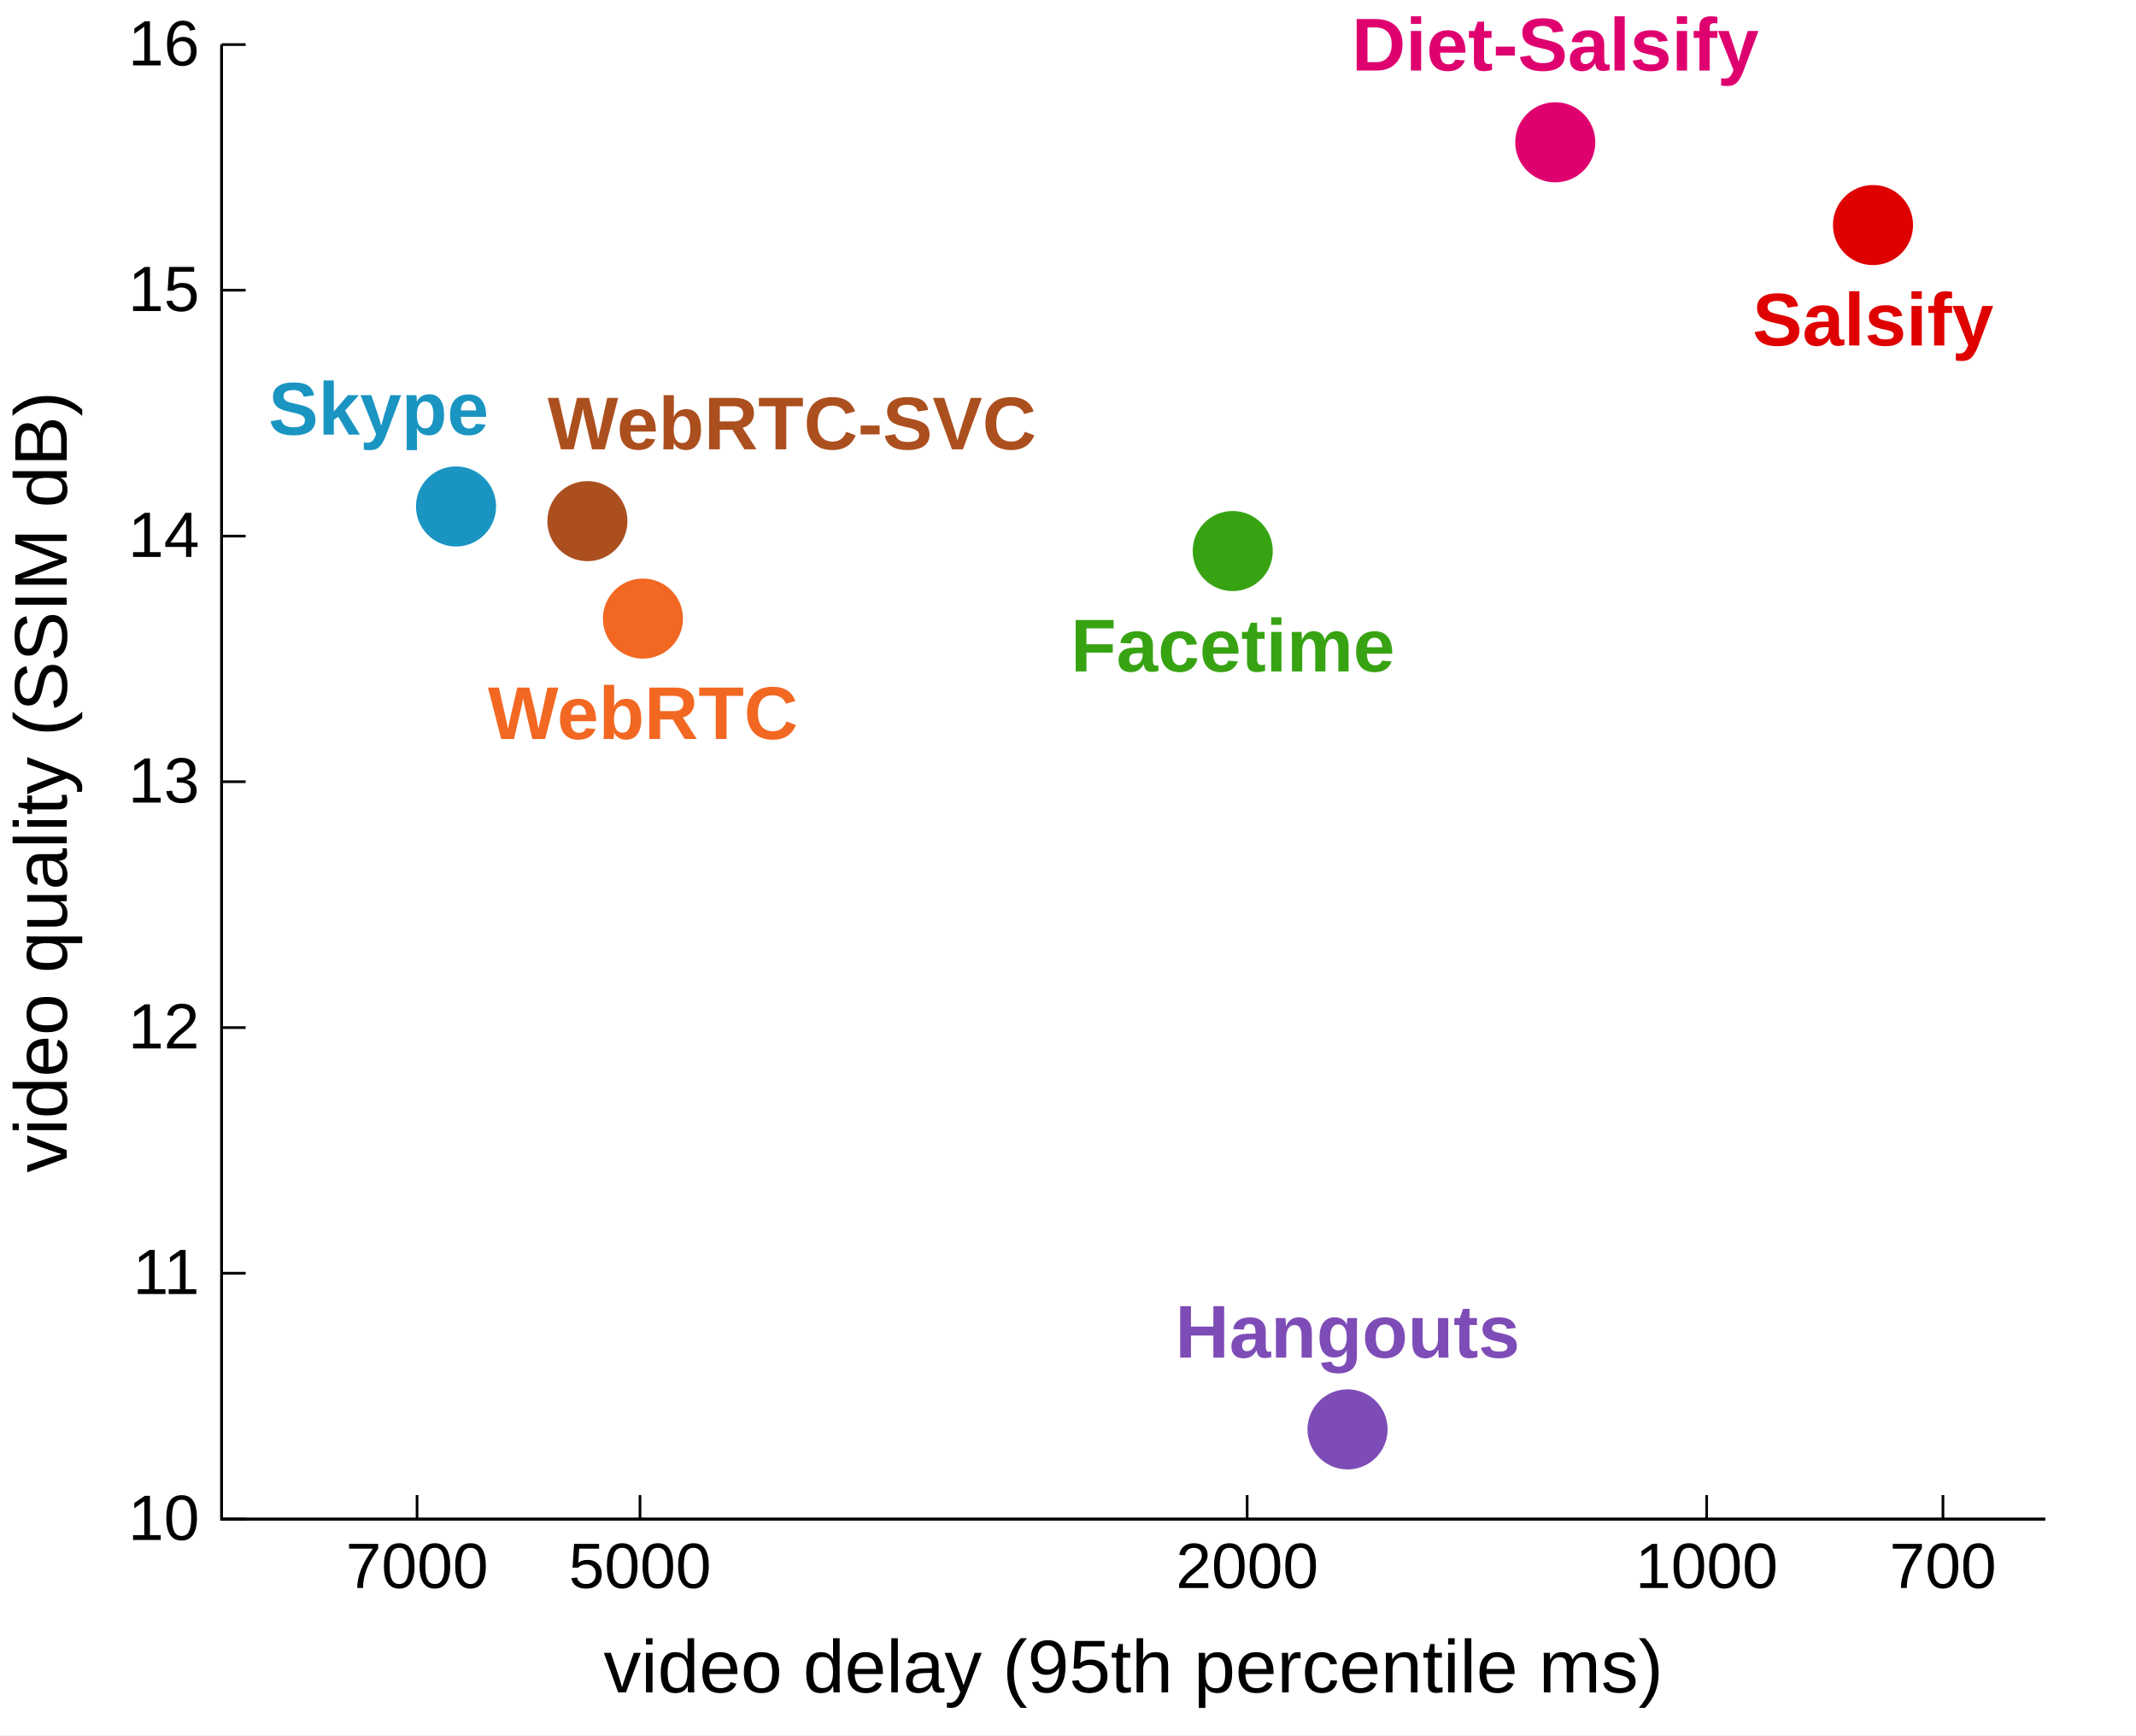
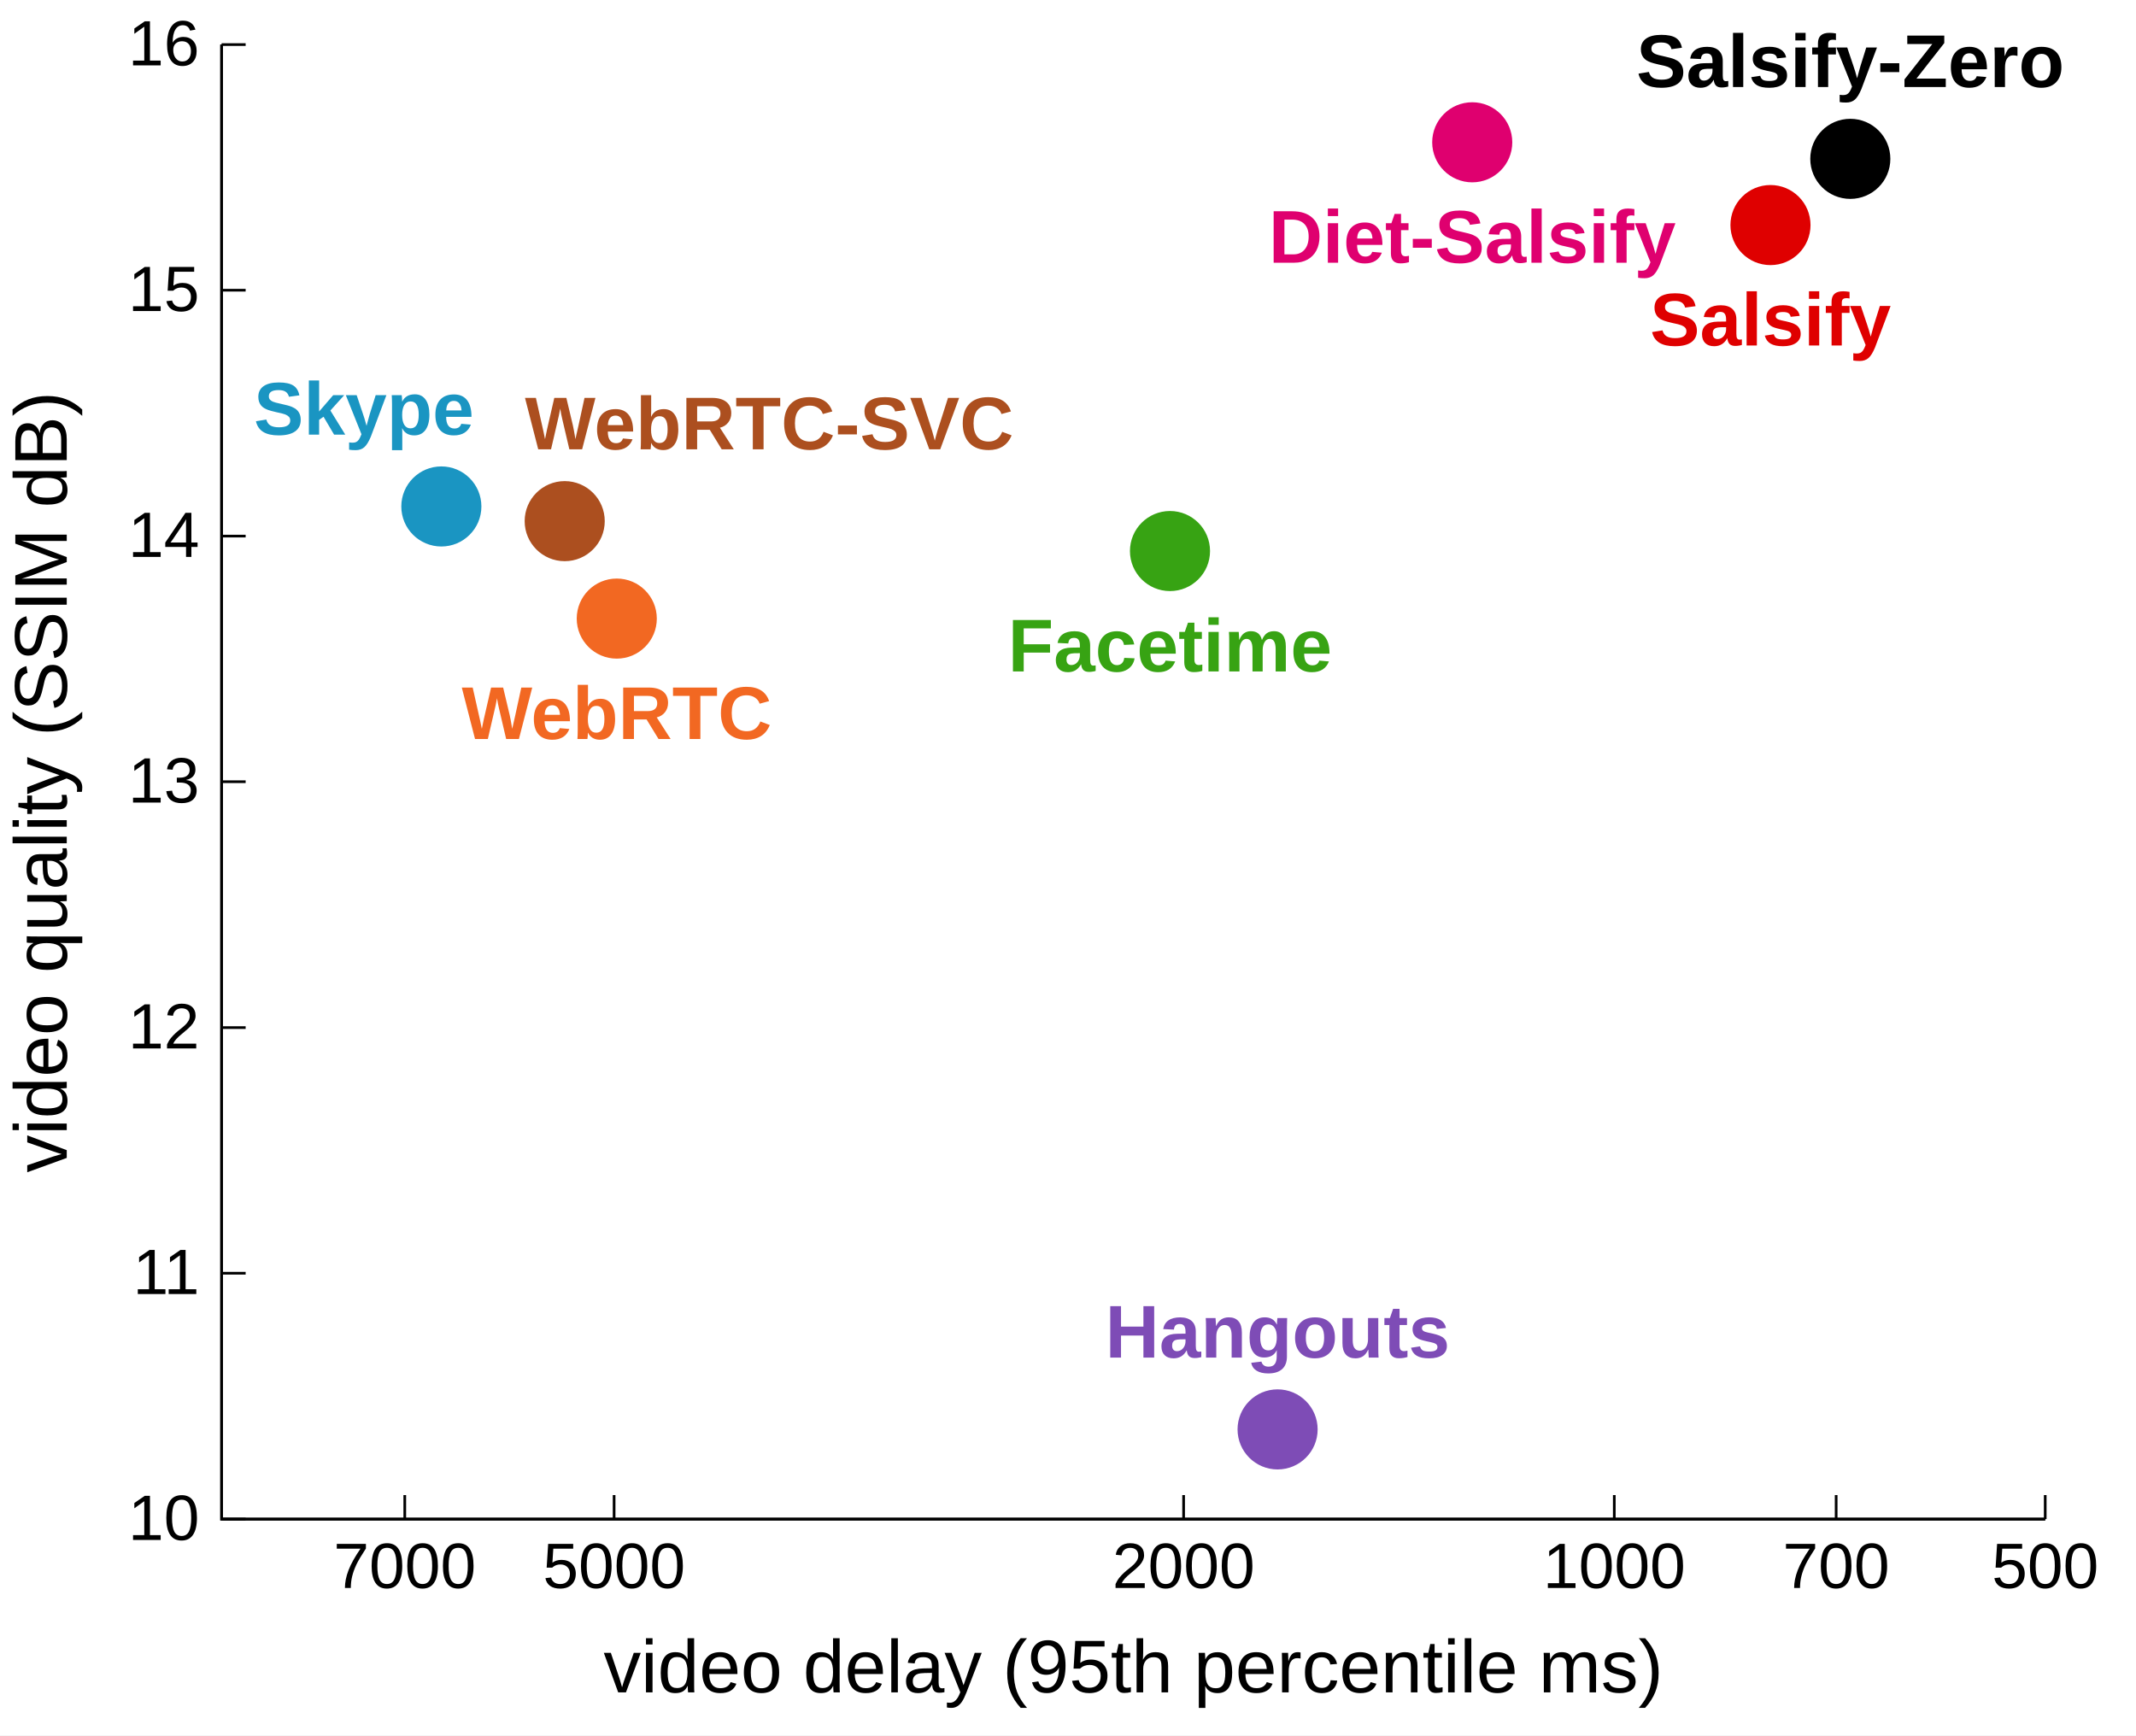
<svg xmlns="http://www.w3.org/2000/svg" xmlns:xlink="http://www.w3.org/1999/xlink" width="800" height="650" viewBox="0 0 800 650">
  <g id="gnuplot_canvas">
    <rect x="0" y="0" width="800" height="650" fill="#ffffff" />
    <defs>
      <circle id="gpDot" r="0.5" stroke-width="0.5" />
      <path id="gpPt0" stroke-width="0.222" stroke="currentColor" d="M-1,0 h2 M0,-1 v2" />
      <path id="gpPt1" stroke-width="0.222" stroke="currentColor" d="M-1,-1 L1,1 M1,-1 L-1,1" />
      <path id="gpPt2" stroke-width="0.222" stroke="currentColor" d="M-1,0 L1,0 M0,-1 L0,1 M-1,-1 L1,1 M-1,1 L1,-1" />
      <rect id="gpPt3" stroke-width="0.222" stroke="currentColor" x="-1" y="-1" width="2" height="2" />
      <rect id="gpPt4" stroke-width="0.222" stroke="currentColor" fill="currentColor" x="-1" y="-1" width="2" height="2" />
      <circle id="gpPt5" stroke-width="0.222" stroke="currentColor" cx="0" cy="0" r="1" />
      <use xlink:href="#gpPt5" id="gpPt6" fill="currentColor" stroke="none" />
      <path id="gpPt7" stroke-width="0.222" stroke="currentColor" d="M0,-1.33 L-1.33,0.67 L1.33,0.67 z" />
      <use xlink:href="#gpPt7" id="gpPt8" fill="currentColor" stroke="none" />
      <use xlink:href="#gpPt7" id="gpPt9" stroke="currentColor" transform="rotate(180)" />
      <use xlink:href="#gpPt9" id="gpPt10" fill="currentColor" stroke="none" />
      <use xlink:href="#gpPt3" id="gpPt11" stroke="currentColor" transform="rotate(45)" />
      <use xlink:href="#gpPt11" id="gpPt12" fill="currentColor" stroke="none" />
      <path id="gpPt13" stroke-width="0.222" stroke="currentColor" d="M0,1.330 L1.265,0.411 L0.782,-1.067 L-0.782,-1.076 L-1.265,0.411 z" />
      <use xlink:href="#gpPt13" id="gpPt14" fill="currentColor" stroke="none" />
      <filter id="textbox" filterUnits="objectBoundingBox" x="0" y="0" height="1" width="1">
        <feFlood flood-color="#FFFFFF" flood-opacity="1" result="bgnd" />
        <feComposite in="SourceGraphic" in2="bgnd" operator="atop" />
      </filter>
      <filter id="greybox" filterUnits="objectBoundingBox" x="0" y="0" height="1" width="1">
        <feFlood flood-color="lightgrey" flood-opacity="1" result="grey" />
        <feComposite in="SourceGraphic" in2="grey" operator="atop" />
      </filter>
    </defs>
    <g fill="none" color="#FFFFFF" stroke="currentColor" stroke-width="1.00" stroke-linecap="butt" stroke-linejoin="miter">
</g>
    <g fill="none" color="black" stroke="currentColor" stroke-width="1.00" stroke-linecap="butt" stroke-linejoin="miter">
      <path stroke="black" d="M83.0,569.0 L92.0,569.0  " />
      <g transform="translate(74.7,576.8)" stroke="none" fill="black" font-family="Arial" font-size="24.00" text-anchor="end">
        <text>
          <tspan font-family="Arial"> 10</tspan>
        </text>
      </g>
    </g>
    <g fill="none" color="black" stroke="currentColor" stroke-width="1.00" stroke-linecap="butt" stroke-linejoin="miter">
      <path stroke="black" d="M83.0,476.9 L92.0,476.9  " />
      <g transform="translate(74.7,484.7)" stroke="none" fill="black" font-family="Arial" font-size="24.00" text-anchor="end">
        <text>
          <tspan font-family="Arial"> 11</tspan>
        </text>
      </g>
    </g>
    <g fill="none" color="black" stroke="currentColor" stroke-width="1.00" stroke-linecap="butt" stroke-linejoin="miter">
      <path stroke="black" d="M83.0,384.9 L92.0,384.9  " />
      <g transform="translate(74.7,392.7)" stroke="none" fill="black" font-family="Arial" font-size="24.00" text-anchor="end">
        <text>
          <tspan font-family="Arial"> 12</tspan>
        </text>
      </g>
    </g>
    <g fill="none" color="black" stroke="currentColor" stroke-width="1.00" stroke-linecap="butt" stroke-linejoin="miter">
      <path stroke="black" d="M83.0,292.8 L92.0,292.8  " />
      <g transform="translate(74.7,300.6)" stroke="none" fill="black" font-family="Arial" font-size="24.00" text-anchor="end">
        <text>
          <tspan font-family="Arial"> 13</tspan>
        </text>
      </g>
    </g>
    <g fill="none" color="black" stroke="currentColor" stroke-width="1.00" stroke-linecap="butt" stroke-linejoin="miter">
      <path stroke="black" d="M83.0,200.8 L92.0,200.8  " />
      <g transform="translate(74.7,208.6)" stroke="none" fill="black" font-family="Arial" font-size="24.00" text-anchor="end">
        <text>
          <tspan font-family="Arial"> 14</tspan>
        </text>
      </g>
    </g>
    <g fill="none" color="black" stroke="currentColor" stroke-width="1.00" stroke-linecap="butt" stroke-linejoin="miter">
      <path stroke="black" d="M83.0,108.7 L92.0,108.7  " />
      <g transform="translate(74.7,116.5)" stroke="none" fill="black" font-family="Arial" font-size="24.00" text-anchor="end">
        <text>
          <tspan font-family="Arial"> 15</tspan>
        </text>
      </g>
    </g>
    <g fill="none" color="black" stroke="currentColor" stroke-width="1.00" stroke-linecap="butt" stroke-linejoin="miter">
      <path stroke="black" d="M83.0,16.7 L92.0,16.7  " />
      <g transform="translate(74.7,24.5)" stroke="none" fill="black" font-family="Arial" font-size="24.00" text-anchor="end">
        <text>
          <tspan font-family="Arial"> 16</tspan>
        </text>
      </g>
    </g>
    <g fill="none" color="black" stroke="currentColor" stroke-width="1.00" stroke-linecap="butt" stroke-linejoin="miter">
-       <path stroke="black" d="M727.7,569.0 L727.7,560.0  " />
-       <g transform="translate(727.7,594.8)" stroke="none" fill="black" font-family="Arial" font-size="24.00" text-anchor="middle">
+       <path stroke="black" d="M766.0,569.0 L766.0,560.0  " />
+       <g transform="translate(766.0,594.8)" stroke="none" fill="black" font-family="Arial" font-size="24.00" text-anchor="middle">
+         <text>
+           <tspan font-family="Arial">500</tspan>
+         </text>
+       </g>
+     </g>
+     <g fill="none" color="black" stroke="currentColor" stroke-width="1.00" stroke-linecap="butt" stroke-linejoin="miter">
+       <path stroke="black" d="M687.7,569.0 L687.7,560.0  " />
+       <g transform="translate(687.7,594.8)" stroke="none" fill="black" font-family="Arial" font-size="24.00" text-anchor="middle">
        <text>
          <tspan font-family="Arial">700</tspan>
        </text>
      </g>
    </g>
    <g fill="none" color="black" stroke="currentColor" stroke-width="1.00" stroke-linecap="butt" stroke-linejoin="miter">
-       <path stroke="black" d="M639.2,569.0 L639.2,560.0  " />
-       <g transform="translate(639.2,594.8)" stroke="none" fill="black" font-family="Arial" font-size="24.00" text-anchor="middle">
+       <path stroke="black" d="M604.6,569.0 L604.6,560.0  " />
+       <g transform="translate(604.6,594.8)" stroke="none" fill="black" font-family="Arial" font-size="24.00" text-anchor="middle">
        <text>
          <tspan font-family="Arial">1000</tspan>
        </text>
      </g>
    </g>
    <g fill="none" color="black" stroke="currentColor" stroke-width="1.00" stroke-linecap="butt" stroke-linejoin="miter">
-       <path stroke="black" d="M467.1,569.0 L467.1,560.0  " />
-       <g transform="translate(467.1,594.8)" stroke="none" fill="black" font-family="Arial" font-size="24.00" text-anchor="middle">
+       <path stroke="black" d="M443.3,569.0 L443.3,560.0  " />
+       <g transform="translate(443.3,594.8)" stroke="none" fill="black" font-family="Arial" font-size="24.00" text-anchor="middle">
        <text>
          <tspan font-family="Arial">2000</tspan>
        </text>
      </g>
    </g>
    <g fill="none" color="black" stroke="currentColor" stroke-width="1.00" stroke-linecap="butt" stroke-linejoin="miter">
-       <path stroke="black" d="M239.7,569.0 L239.7,560.0  " />
-       <g transform="translate(239.7,594.8)" stroke="none" fill="black" font-family="Arial" font-size="24.00" text-anchor="middle">
+       <path stroke="black" d="M230.0,569.0 L230.0,560.0  " />
+       <g transform="translate(230.0,594.8)" stroke="none" fill="black" font-family="Arial" font-size="24.00" text-anchor="middle">
        <text>
          <tspan font-family="Arial">5000</tspan>
        </text>
      </g>
    </g>
    <g fill="none" color="black" stroke="currentColor" stroke-width="1.00" stroke-linecap="butt" stroke-linejoin="miter">
-       <path stroke="black" d="M156.2,569.0 L156.2,560.0  " />
-       <g transform="translate(156.2,594.8)" stroke="none" fill="black" font-family="Arial" font-size="24.00" text-anchor="middle">
+       <path stroke="black" d="M151.6,569.0 L151.6,560.0  " />
+       <g transform="translate(151.6,594.8)" stroke="none" fill="black" font-family="Arial" font-size="24.00" text-anchor="middle">
        <text>
          <tspan font-family="Arial">7000</tspan>
        </text>
      </g>
    </g>
    <g fill="none" color="black" stroke="currentColor" stroke-width="1.00" stroke-linecap="butt" stroke-linejoin="miter">
</g>
    <g fill="none" color="black" stroke="currentColor" stroke-width="1.00" stroke-linecap="butt" stroke-linejoin="miter">
      <path stroke="black" d="M83.0,16.7 L83.0,569.0 L766.0,569.0 M766.0,16.7 M83.0,16.7  " />
    </g>
    <g fill="none" color="black" stroke="currentColor" stroke-width="1.00" stroke-linecap="butt" stroke-linejoin="miter">
      <g transform="translate(25.0,292.9) rotate(270)" stroke="none" fill="black" font-family="Arial" font-size="28.00" text-anchor="middle">
        <text>
          <tspan font-family="Arial">video quality (SSIM dB)</tspan>
        </text>
      </g>
    </g>
    <g fill="none" color="black" stroke="currentColor" stroke-width="1.00" stroke-linecap="butt" stroke-linejoin="miter">
      <g transform="translate(787.8,292.9) rotate(270)" stroke="none" fill="black" font-family="Arial" font-size="12.00" text-anchor="middle">
        <text />
      </g>
    </g>
    <g fill="none" color="black" stroke="currentColor" stroke-width="1.00" stroke-linecap="butt" stroke-linejoin="miter">
      <g transform="translate(424.5,633.9)" stroke="none" fill="black" font-family="Arial" font-size="28.00" text-anchor="middle">
        <text>
          <tspan font-family="Arial">video delay (95th percentile ms)</tspan>
        </text>
      </g>
    </g>
    <g fill="none" color="black" stroke="currentColor" stroke-width="1.00" stroke-linecap="butt" stroke-linejoin="miter">
      <g transform="translate(424.5,29.6)" stroke="none" fill="black" font-family="Arial" font-size="12.00" text-anchor="middle">
        <text />
      </g>
      <g transform="translate(424.5,29.7)" stroke="none" fill="black" font-family="Arial" font-size="12.00" text-anchor="middle">
        <text />
      </g>
    </g>
    <g fill="none" color="black" stroke="currentColor" stroke-width="1.00" stroke-linecap="butt" stroke-linejoin="miter">
      <g transform="translate(41.5,632.3)" stroke="none" fill="black" font-family="Arial" font-size="12.00" text-anchor="start">
        <text />
      </g>
    </g>
    <g id="gnuplot_plot_1">
      <g fill="none" color="black" stroke="currentColor" stroke-width="1.00" stroke-linecap="butt" stroke-linejoin="miter">
-         <path stroke="rgb(172,  79,  31)" d="M220.0,195.2  " />
-         <use xlink:href="#gpPt6" transform="translate(220.0,195.2) scale(13.50)" color="rgb(172,  79,  31)" />
+         <path stroke="rgb(172,  79,  31)" d="M211.5,195.2  " />
+         <use xlink:href="#gpPt6" transform="translate(211.5,195.2) scale(13.50)" color="rgb(172,  79,  31)" />
      </g>
    </g>
    <g id="gnuplot_plot_2">
      <g fill="none" color="black" stroke="currentColor" stroke-width="1.00" stroke-linecap="butt" stroke-linejoin="miter">
-         <g transform="translate(205.1,168.3)" stroke="none" fill="rgb(172,79,31)" font-family="Arial:Bold" font-size="28.00" text-anchor="start">
+         <g transform="translate(196.6,168.3)" stroke="none" fill="rgb(172,79,31)" font-family="Arial:Bold" font-size="28.00" text-anchor="start">
          <text>
            <tspan font-family="Arial" font-weight="bold">WebRTC-SVC</tspan>
          </text>
        </g>
      </g>
    </g>
    <g id="gnuplot_plot_3">
      <g fill="none" color="black" stroke="currentColor" stroke-width="1.00" stroke-linecap="butt" stroke-linejoin="miter">
-         <path stroke="rgb( 26, 149, 194)" d="M170.8,189.7  " />
-         <use xlink:href="#gpPt6" transform="translate(170.8,189.7) scale(13.50)" color="rgb( 26, 149, 194)" />
+         <path stroke="rgb( 26, 149, 194)" d="M165.3,189.7  " />
+         <use xlink:href="#gpPt6" transform="translate(165.3,189.7) scale(13.50)" color="rgb( 26, 149, 194)" />
      </g>
    </g>
    <g id="gnuplot_plot_4">
      <g fill="none" color="black" stroke="currentColor" stroke-width="1.00" stroke-linecap="butt" stroke-linejoin="miter">
-         <g transform="translate(141.8,162.8)" stroke="none" fill="rgb(26,149,194)" font-family="Arial:Bold" font-size="28.00" text-anchor="middle">
+         <g transform="translate(136.3,162.8)" stroke="none" fill="rgb(26,149,194)" font-family="Arial:Bold" font-size="28.00" text-anchor="middle">
          <text>
            <tspan font-family="Arial" font-weight="bold">Skype</tspan>
          </text>
        </g>
      </g>
    </g>
    <g id="gnuplot_plot_5">
      <g fill="none" color="black" stroke="currentColor" stroke-width="1.00" stroke-linecap="butt" stroke-linejoin="miter">
-         <path stroke="rgb(223,   0, 111)" d="M582.5,53.3  " />
-         <use xlink:href="#gpPt6" transform="translate(582.5,53.3) scale(13.50)" color="rgb(223,   0, 111)" />
+         <path stroke="rgb(223,   0, 111)" d="M551.4,53.3  " />
+         <use xlink:href="#gpPt6" transform="translate(551.4,53.3) scale(13.50)" color="rgb(223,   0, 111)" />
      </g>
    </g>
    <g id="gnuplot_plot_6">
      <g fill="none" color="black" stroke="currentColor" stroke-width="1.00" stroke-linecap="butt" stroke-linejoin="miter">
-         <g transform="translate(582.5,26.4)" stroke="none" fill="rgb(223,0,111)" font-family="Arial:Bold" font-size="28.00" text-anchor="middle">
+         <g transform="translate(551.4,98.4)" stroke="none" fill="rgb(223,0,111)" font-family="Arial:Bold" font-size="28.00" text-anchor="middle">
          <text>
            <tspan font-family="Arial" font-weight="bold">Diet-Salsify</tspan>
          </text>
        </g>
      </g>
    </g>
    <g id="gnuplot_plot_7">
      <g fill="none" color="black" stroke="currentColor" stroke-width="1.00" stroke-linecap="butt" stroke-linejoin="miter">
-         <path stroke="rgb( 55, 163,  19)" d="M461.7,206.4  " />
-         <use xlink:href="#gpPt6" transform="translate(461.7,206.4) scale(13.50)" color="rgb( 55, 163,  19)" />
+         <path stroke="rgb( 55, 163,  19)" d="M438.2,206.4  " />
+         <use xlink:href="#gpPt6" transform="translate(438.2,206.4) scale(13.50)" color="rgb( 55, 163,  19)" />
      </g>
    </g>
    <g id="gnuplot_plot_8">
      <g fill="none" color="black" stroke="currentColor" stroke-width="1.00" stroke-linecap="butt" stroke-linejoin="miter">
-         <g transform="translate(461.7,251.5)" stroke="none" fill="rgb(55,163,19)" font-family="Arial:Bold" font-size="28.00" text-anchor="middle">
+         <g transform="translate(438.2,251.5)" stroke="none" fill="rgb(55,163,19)" font-family="Arial:Bold" font-size="28.00" text-anchor="middle">
          <text>
            <tspan font-family="Arial" font-weight="bold">Facetime</tspan>
          </text>
        </g>
      </g>
    </g>
    <g id="gnuplot_plot_9">
      <g fill="none" color="black" stroke="currentColor" stroke-width="1.00" stroke-linecap="butt" stroke-linejoin="miter">
-         <path stroke="rgb(126,  76, 182)" d="M504.7,535.4  " />
-         <use xlink:href="#gpPt6" transform="translate(504.7,535.4) scale(13.50)" color="rgb(126,  76, 182)" />
+         <path stroke="rgb(126,  76, 182)" d="M478.5,535.4  " />
+         <use xlink:href="#gpPt6" transform="translate(478.5,535.4) scale(13.50)" color="rgb(126,  76, 182)" />
      </g>
    </g>
    <g id="gnuplot_plot_10">
      <g fill="none" color="black" stroke="currentColor" stroke-width="1.00" stroke-linecap="butt" stroke-linejoin="miter">
-         <g transform="translate(504.7,508.5)" stroke="none" fill="rgb(126,76,182)" font-family="Arial:Bold" font-size="28.00" text-anchor="middle">
+         <g transform="translate(478.5,508.5)" stroke="none" fill="rgb(126,76,182)" font-family="Arial:Bold" font-size="28.00" text-anchor="middle">
          <text>
            <tspan font-family="Arial" font-weight="bold">Hangouts</tspan>
          </text>
        </g>
      </g>
    </g>
    <g id="gnuplot_plot_11">
      <g fill="none" color="black" stroke="currentColor" stroke-width="1.00" stroke-linecap="butt" stroke-linejoin="miter">
-         <path stroke="rgb(223,   0,   0)" d="M701.5,84.3  " />
-         <use xlink:href="#gpPt6" transform="translate(701.5,84.3) scale(13.50)" color="rgb(223,   0,   0)" />
+         <path stroke="rgb(223,   0,   0)" d="M663.1,84.3  " />
+         <use xlink:href="#gpPt6" transform="translate(663.1,84.3) scale(13.50)" color="rgb(223,   0,   0)" />
      </g>
    </g>
    <g id="gnuplot_plot_12">
      <g fill="none" color="black" stroke="currentColor" stroke-width="1.00" stroke-linecap="butt" stroke-linejoin="miter">
-         <g transform="translate(701.5,129.4)" stroke="none" fill="rgb(223,0,0)" font-family="Arial:Bold" font-size="28.00" text-anchor="middle">
+         <g transform="translate(663.1,129.4)" stroke="none" fill="rgb(223,0,0)" font-family="Arial:Bold" font-size="28.00" text-anchor="middle">
          <text>
            <tspan font-family="Arial" font-weight="bold">Salsify</tspan>
          </text>
        </g>
      </g>
    </g>
    <g id="gnuplot_plot_13">
      <g fill="none" color="black" stroke="currentColor" stroke-width="1.00" stroke-linecap="butt" stroke-linejoin="miter">
-         <path stroke="rgb(242, 104,  34)" d="M240.8,231.7  " />
-         <use xlink:href="#gpPt6" transform="translate(240.8,231.7) scale(13.50)" color="rgb(242, 104,  34)" />
+         <path stroke="rgb(  0,   0,   0)" d="M693.0,59.5  " />
+         <use xlink:href="#gpPt6" transform="translate(693.0,59.5) scale(13.50)" color="rgb(  0,   0,   0)" />
      </g>
    </g>
    <g id="gnuplot_plot_14">
      <g fill="none" color="black" stroke="currentColor" stroke-width="1.00" stroke-linecap="butt" stroke-linejoin="miter">
-         <g transform="translate(240.8,276.8)" stroke="none" fill="rgb(242,104,34)" font-family="Arial:Bold" font-size="28.00" text-anchor="middle">
+         <g transform="translate(693.0,32.6)" stroke="none" fill="rgb(0,0,0)" font-family="Arial:Bold" font-size="28.00" text-anchor="middle">
+           <text>
+             <tspan font-family="Arial" font-weight="bold">Salsify-Zero</tspan>
+           </text>
+         </g>
+       </g>
+     </g>
+     <g id="gnuplot_plot_15">
+       <g fill="none" color="black" stroke="currentColor" stroke-width="1.00" stroke-linecap="butt" stroke-linejoin="miter">
+         <path stroke="rgb(242, 104,  34)" d="M231.0,231.7  " />
+         <use xlink:href="#gpPt6" transform="translate(231.0,231.7) scale(13.50)" color="rgb(242, 104,  34)" />
+       </g>
+     </g>
+     <g id="gnuplot_plot_16">
+       <g fill="none" color="black" stroke="currentColor" stroke-width="1.00" stroke-linecap="butt" stroke-linejoin="miter">
+         <g transform="translate(231.0,276.8)" stroke="none" fill="rgb(242,104,34)" font-family="Arial:Bold" font-size="28.00" text-anchor="middle">
          <text>
            <tspan font-family="Arial" font-weight="bold">WebRTC</tspan>
          </text>
        </g>
      </g>
    </g>
    <g fill="none" color="#FFFFFF" stroke="rgb(242, 104,  34)" stroke-width="2.00" stroke-linecap="butt" stroke-linejoin="miter">
</g>
    <g fill="none" color="black" stroke="currentColor" stroke-width="2.00" stroke-linecap="butt" stroke-linejoin="miter">
</g>
    <g fill="none" color="black" stroke="black" stroke-width="1.00" stroke-linecap="butt" stroke-linejoin="miter">
</g>
    <g fill="none" color="black" stroke="currentColor" stroke-width="1.00" stroke-linecap="butt" stroke-linejoin="miter">
      <path stroke="black" d="M83.0,16.7 L83.0,569.0 L766.0,569.0 M766.0,16.7 M83.0,16.7  " />
    </g>
    <g fill="none" color="black" stroke="currentColor" stroke-width="1.00" stroke-linecap="butt" stroke-linejoin="miter">
</g>
  </g>
</svg>
